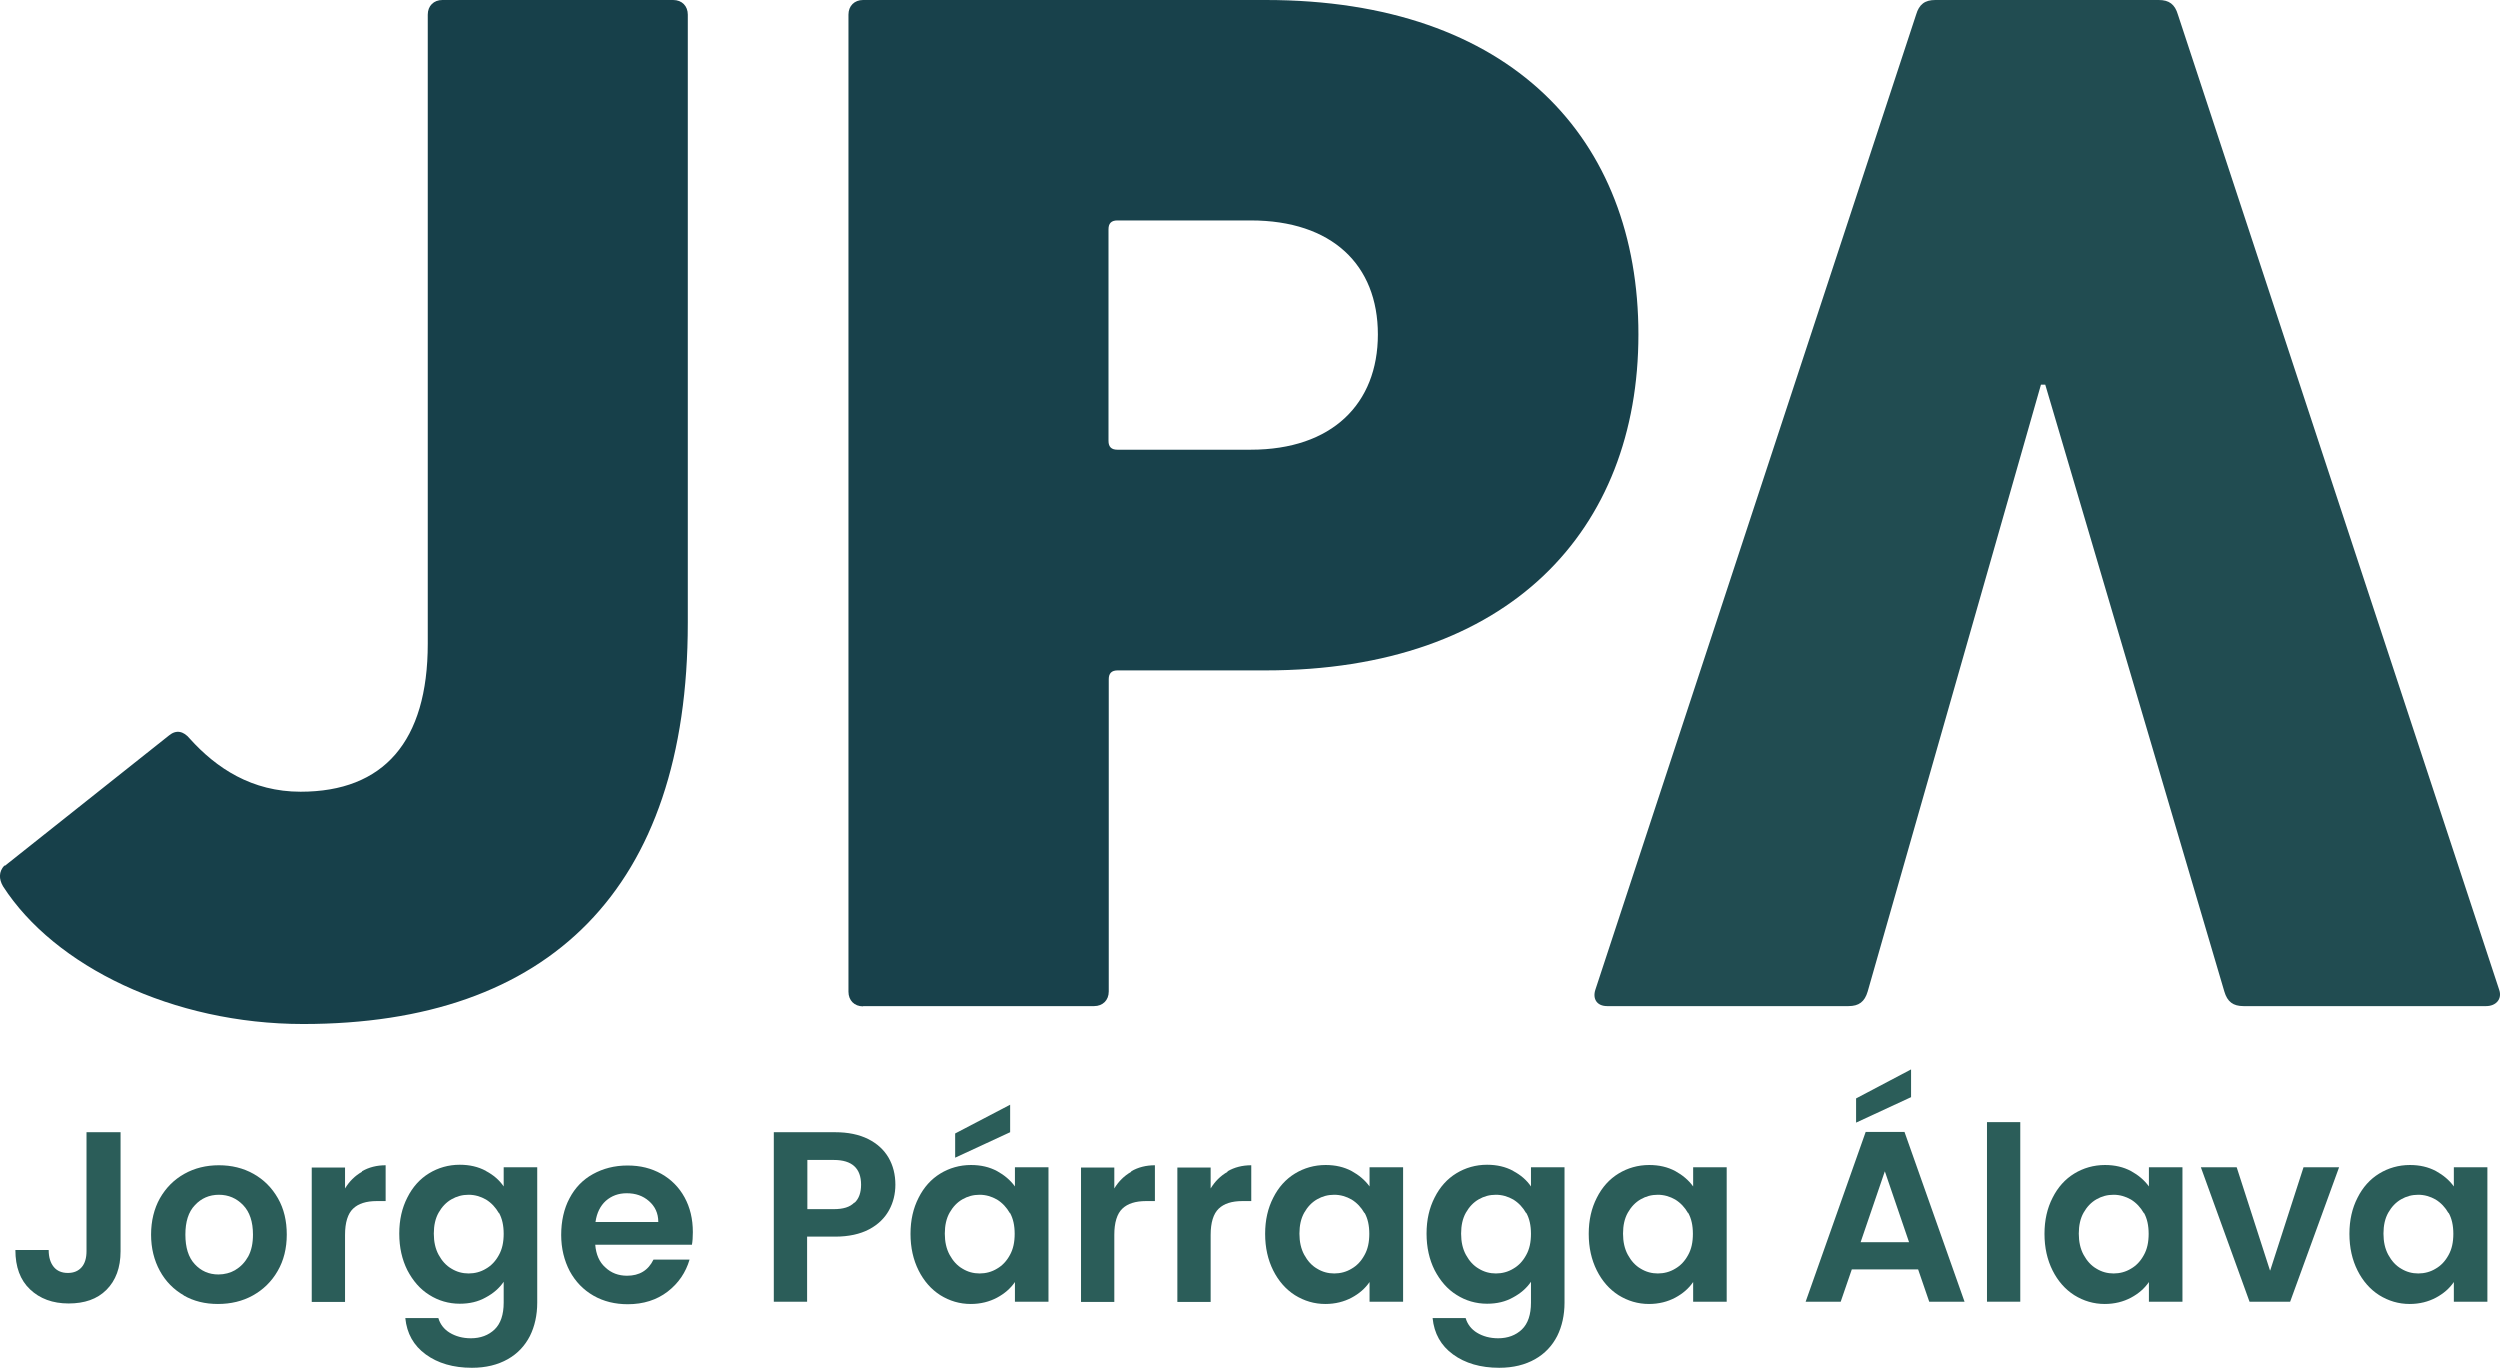
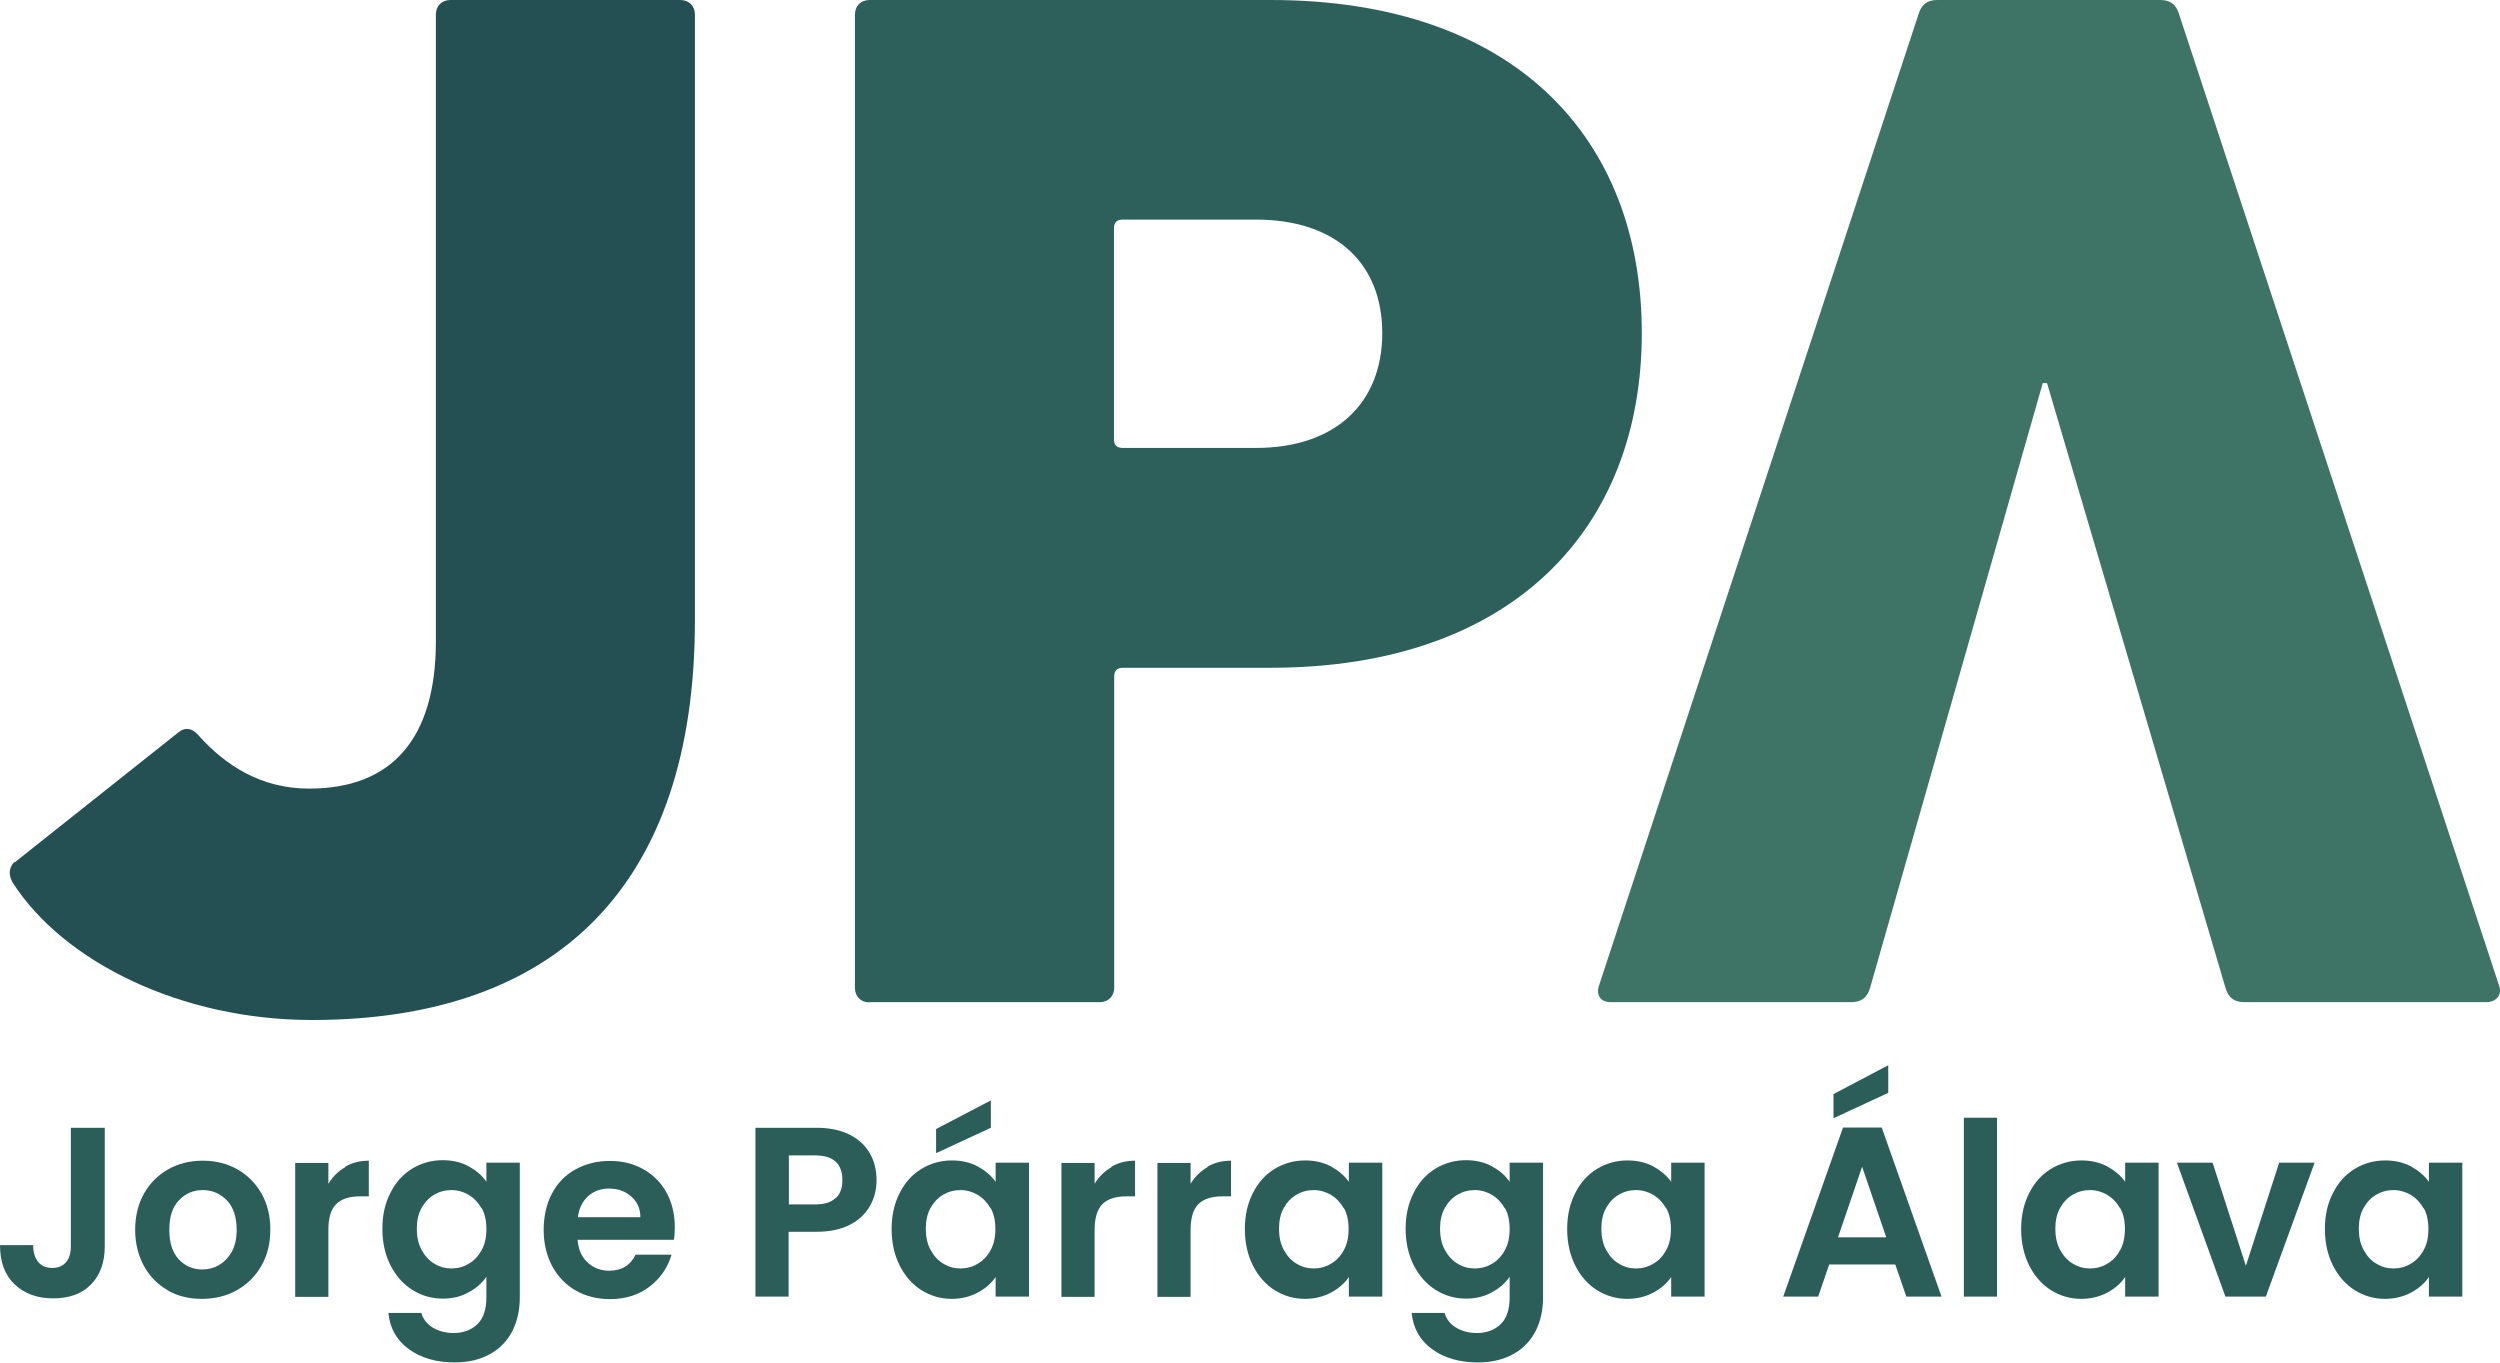
- <svg xmlns="http://www.w3.org/2000/svg" id="Capa_1" version="1.1" viewBox="0 0 99.12 54.23">
+ <svg xmlns="http://www.w3.org/2000/svg" id="Capa_1" version="1.1" viewBox="0 0 99.51 54.23">
  <defs>
    <style>
      .st0 {
        fill: #2b5d59;
      }

      .st1 {
-         fill: #18414b;
+         fill: #2d5f5b;
      }

      .st2 {
-         fill: #214c51;
+         fill: #245053;
      }

      .st3 {
-         fill: #17404a;
+         fill: #3e7465;
      }
    </style>
  </defs>
-   <path class="st3" d="M.19,34.33l6.51-5.17c.29-.24.58-.17.82.12,1.06,1.18,2.47,2.11,4.4,2.11,3.29,0,5.04-1.99,5.04-5.87V.58c0-.35.24-.58.58-.58h9.15c.35,0,.58.24.58.58v24.12c0,10.56-5.51,15.9-15.25,15.9-5.17,0-9.86-2.29-11.9-5.46-.17-.29-.17-.58.05-.82h.02Z" />
-   <path class="st1" d="M34.22,39.9c-.35,0-.58-.24-.58-.58V.58c0-.35.24-.58.58-.58h15.96c9.74,0,14.78,5.51,14.78,13.26s-5.11,13.32-14.78,13.32h-5.87c-.24,0-.35.12-.35.35v12.38c0,.35-.24.58-.58.58h-9.16ZM54.63,13.26c0-2.76-1.82-4.52-5.04-4.52h-5.29c-.24,0-.35.12-.35.35v8.39c0,.24.12.35.35.35h5.29c3.22,0,5.04-1.82,5.04-4.57h0Z" />
-   <path class="st2" d="M85.59,0c.41,0,.64.17.76.58l12.74,38.67c.12.35-.12.64-.52.64h-9.62c-.41,0-.64-.17-.76-.58l-7.1-24.06h-.17l-6.87,24.06c-.12.41-.35.58-.76.58h-9.57c-.41,0-.58-.29-.47-.64L75.97.58c.12-.41.35-.58.76-.58,0,0,8.86,0,8.86,0Z" />
+   <path class="st2" d="M.58,34.33l6.51-5.17c.29-.24.58-.17.82.12,1.06,1.18,2.47,2.11,4.4,2.11,3.29,0,5.04-1.99,5.04-5.87V.58c0-.35.24-.58.58-.58h9.15c.35,0,.58.24.58.58v24.12c0,10.56-5.51,15.9-15.25,15.9-5.17,0-9.86-2.29-11.9-5.46-.17-.29-.17-.58.05-.82h.02Z" />
+   <path class="st1" d="M34.61,39.9c-.35,0-.58-.24-.58-.58V.58c0-.35.24-.58.58-.58h15.96c9.74,0,14.78,5.51,14.78,13.26s-5.11,13.32-14.78,13.32h-5.87c-.24,0-.35.12-.35.35v12.38c0,.35-.24.58-.58.58h-9.16ZM55.02,13.26c0-2.76-1.82-4.52-5.04-4.52h-5.29c-.24,0-.35.12-.35.35v8.39c0,.24.12.35.35.35h5.29c3.22,0,5.04-1.82,5.04-4.57h0Z" />
+   <path class="st3" d="M85.98,0c.41,0,.64.17.76.58l12.74,38.67c.12.35-.12.64-.52.64h-9.62c-.41,0-.64-.17-.76-.58l-7.1-24.06h-.17l-6.87,24.06c-.12.41-.35.58-.76.58h-9.57c-.41,0-.58-.29-.47-.64L76.36.58c.12-.41.35-.58.76-.58,0,0,8.86,0,8.86,0Z" />
  <g>
-     <path class="st0" d="M4.78,44.89v4.72c0,.65-.19,1.16-.56,1.53s-.87.54-1.5.54-1.14-.19-1.53-.56c-.39-.37-.58-.89-.58-1.56h1.32c0,.29.07.51.2.67.13.16.32.24.56.24s.42-.08.55-.23c.13-.15.19-.37.19-.63v-4.72h1.35Z" />
-     <path class="st0" d="M7.29,51.36c-.4-.23-.72-.55-.95-.97s-.35-.9-.35-1.44.12-1.03.35-1.44c.24-.42.56-.74.97-.97s.87-.34,1.37-.34.96.11,1.37.34.73.55.97.97c.24.42.35.9.35,1.44s-.12,1.03-.36,1.44c-.24.42-.57.74-.98.97s-.88.34-1.39.34-.96-.11-1.36-.34h0ZM9.33,50.35c.21-.12.38-.3.51-.53.13-.24.19-.53.19-.87,0-.51-.13-.9-.39-1.17-.26-.27-.58-.41-.96-.41s-.7.14-.95.41c-.26.27-.38.66-.38,1.17s.12.9.37,1.17c.25.27.56.41.94.41.24,0,.47-.06.68-.18h0Z" />
-     <path class="st0" d="M14.35,46.44c.27-.16.59-.24.94-.24v1.42h-.35c-.42,0-.73.1-.94.3-.21.2-.32.55-.32,1.04v2.66h-1.32v-5.33h1.32v.83c.17-.28.39-.5.67-.66v-.02Z" />
-     <path class="st0" d="M19.27,46.43c.3.16.53.36.7.61v-.76h1.33v5.37c0,.49-.1.94-.29,1.32-.2.39-.49.7-.88.92s-.86.34-1.42.34c-.74,0-1.35-.18-1.83-.53s-.75-.83-.81-1.44h1.31c.07.24.22.44.45.58.23.14.51.22.84.22.38,0,.7-.12.94-.35s.36-.59.36-1.06v-.83c-.17.25-.41.46-.71.62-.3.17-.64.25-1.03.25-.44,0-.85-.12-1.21-.35-.37-.23-.65-.56-.87-.98-.21-.42-.32-.9-.32-1.45s.11-1.02.32-1.43c.21-.42.5-.74.86-.96s.77-.34,1.22-.34c.39,0,.73.08,1.03.24h0ZM19.78,48.1c-.13-.23-.3-.41-.51-.54-.21-.12-.44-.19-.69-.19s-.47.06-.68.18c-.21.12-.38.3-.51.53-.13.23-.19.51-.19.83s.06.6.19.84c.13.24.3.43.51.55.21.13.44.19.68.19s.48-.06.69-.19c.21-.12.38-.3.51-.54.13-.23.19-.51.19-.84s-.06-.61-.19-.84v.02Z" />
-     <path class="st0" d="M27.43,49.35h-3.83c.03.38.16.69.4.9.23.22.52.33.86.33.49,0,.84-.21,1.05-.64h1.43c-.15.51-.44.94-.87,1.27s-.96.5-1.58.5c-.5,0-.96-.11-1.36-.34-.4-.23-.71-.55-.94-.97-.22-.42-.34-.9-.34-1.44s.11-1.04.33-1.45c.22-.42.53-.74.93-.96s.85-.34,1.37-.34.94.11,1.34.33c.39.22.7.53.92.93s.33.86.33,1.38c0,.19-.01.37-.04.52v-.02ZM26.1,48.45c0-.35-.13-.62-.37-.83-.24-.21-.53-.31-.88-.31-.33,0-.6.1-.83.3-.22.2-.36.48-.41.84,0,0,2.49,0,2.49,0Z" />
-     <path class="st0" d="M35.25,47.98c-.17.31-.43.57-.79.76s-.81.29-1.35.29h-1.11v2.58h-1.32v-6.72h2.43c.51,0,.95.09,1.31.27s.63.43.81.74.27.67.27,1.07c0,.36-.08.7-.25,1.01ZM33.88,47.69c.18-.17.26-.41.26-.72,0-.65-.36-.98-1.08-.98h-1.05v1.95h1.05c.37,0,.64-.08.81-.26h.01Z" />
-     <path class="st0" d="M36.42,47.49c.21-.42.5-.74.86-.96s.77-.34,1.22-.34c.39,0,.73.08,1.03.24.29.16.53.36.71.61v-.76h1.33v5.33h-1.33v-.78c-.17.25-.41.46-.71.62s-.65.25-1.04.25c-.44,0-.84-.12-1.21-.35-.36-.23-.65-.56-.86-.98s-.32-.9-.32-1.45.11-1.02.32-1.43ZM40.04,48.1c-.13-.23-.3-.41-.51-.54-.21-.12-.44-.19-.69-.19s-.47.06-.68.18-.38.3-.51.53c-.13.23-.19.51-.19.83s.06.6.19.84c.13.24.3.43.51.55.21.13.44.19.68.19s.48-.06.69-.19c.21-.12.38-.3.51-.54.13-.23.19-.51.19-.84s-.06-.61-.19-.84v.02ZM40.05,44.89l-2.18,1.01v-.96l2.18-1.14v1.1h0Z" />
-     <path class="st0" d="M44.85,46.44c.27-.16.59-.24.94-.24v1.42h-.35c-.42,0-.73.1-.94.3s-.32.55-.32,1.04v2.66h-1.32v-5.33h1.32v.83c.17-.28.39-.5.67-.66v-.02Z" />
-     <path class="st0" d="M48.67,46.44c.27-.16.59-.24.94-.24v1.42h-.35c-.42,0-.73.1-.94.3s-.32.55-.32,1.04v2.66h-1.32v-5.33h1.32v.83c.17-.28.39-.5.67-.66v-.02Z" />
-     <path class="st0" d="M50.48,47.49c.21-.42.5-.74.86-.96s.77-.34,1.22-.34c.39,0,.73.08,1.03.24.29.16.53.36.71.61v-.76h1.33v5.33h-1.33v-.78c-.17.25-.41.46-.71.62s-.65.25-1.04.25c-.44,0-.84-.12-1.21-.35-.36-.23-.65-.56-.86-.98s-.32-.9-.32-1.45.11-1.02.32-1.43ZM54.1,48.1c-.13-.23-.3-.41-.51-.54-.21-.12-.44-.19-.69-.19s-.47.06-.68.18-.38.3-.51.53c-.13.23-.19.51-.19.83s.06.6.19.84c.13.24.3.43.51.55.21.13.44.19.68.19s.48-.06.69-.19c.21-.12.38-.3.51-.54.13-.23.19-.51.19-.84s-.06-.61-.19-.84v.02Z" />
-     <path class="st0" d="M60,46.43c.3.16.53.36.7.61v-.76h1.33v5.37c0,.49-.1.94-.29,1.32-.2.39-.49.7-.88.92s-.86.34-1.42.34c-.74,0-1.35-.18-1.83-.53-.48-.35-.75-.83-.81-1.44h1.31c.07.24.22.44.45.58.23.14.51.22.84.22.38,0,.7-.12.94-.35.24-.23.36-.59.36-1.06v-.83c-.17.25-.41.46-.71.62-.3.17-.64.25-1.03.25-.44,0-.85-.12-1.21-.35-.37-.23-.65-.56-.87-.98-.21-.42-.32-.9-.32-1.45s.11-1.02.32-1.43c.21-.42.5-.74.86-.96s.77-.34,1.22-.34c.39,0,.73.08,1.03.24h0ZM60.51,48.1c-.13-.23-.3-.41-.51-.54-.21-.12-.44-.19-.69-.19s-.47.06-.68.18-.38.3-.51.53c-.13.23-.19.51-.19.83s.06.6.19.84c.13.24.3.43.51.55.21.13.44.19.68.19s.48-.06.69-.19c.21-.12.38-.3.51-.54.13-.23.19-.51.19-.84s-.06-.61-.19-.84v.02Z" />
-     <path class="st0" d="M63.31,47.49c.21-.42.5-.74.86-.96.36-.22.77-.34,1.22-.34.39,0,.73.08,1.03.24.29.16.53.36.71.61v-.76h1.33v5.33h-1.33v-.78c-.17.25-.41.46-.71.62-.3.16-.65.25-1.04.25-.44,0-.84-.12-1.21-.35-.36-.23-.65-.56-.86-.98s-.32-.9-.32-1.45.11-1.02.32-1.43ZM66.93,48.1c-.13-.23-.3-.41-.51-.54-.21-.12-.44-.19-.69-.19s-.47.06-.68.18-.38.3-.51.53c-.13.23-.19.51-.19.83s.06.6.19.84c.13.24.3.43.51.55.21.13.44.19.68.19s.48-.06.69-.19c.21-.12.38-.3.51-.54.13-.23.19-.51.19-.84s-.06-.61-.19-.84v.02Z" />
-     <path class="st0" d="M76.05,50.33h-2.63l-.44,1.28h-1.39l2.38-6.73h1.54l2.38,6.73h-1.4s-.44-1.28-.44-1.28ZM75.77,43.5l-2.18,1.01v-.96l2.18-1.15v1.1ZM75.69,49.25l-.96-2.81-.96,2.81h1.92Z" />
-     <path class="st0" d="M80.1,44.49v7.12h-1.32v-7.12h1.32Z" />
-     <path class="st0" d="M81.38,47.49c.21-.42.5-.74.86-.96s.77-.34,1.22-.34c.39,0,.73.08,1.03.24.29.16.53.36.71.61v-.76h1.33v5.33h-1.33v-.78c-.17.25-.41.46-.71.62-.3.16-.65.25-1.04.25-.44,0-.84-.12-1.21-.35-.36-.23-.65-.56-.86-.98s-.32-.9-.32-1.45.11-1.02.32-1.43ZM85,48.1c-.13-.23-.3-.41-.51-.54-.21-.12-.44-.19-.69-.19s-.47.06-.68.18-.38.3-.51.53c-.13.23-.19.51-.19.83s.06.6.19.84c.13.24.3.43.51.55.21.13.44.19.68.19s.48-.06.69-.19c.21-.12.38-.3.51-.54.13-.23.19-.51.19-.84s-.06-.61-.19-.84v.02Z" />
-     <path class="st0" d="M90.01,50.37l1.32-4.09h1.41l-1.94,5.33h-1.61l-1.93-5.33h1.42l1.32,4.09h.01Z" />
-     <path class="st0" d="M93.47,47.49c.21-.42.5-.74.86-.96s.77-.34,1.22-.34c.39,0,.73.08,1.03.24.29.16.53.36.71.61v-.76h1.33v5.33h-1.33v-.78c-.17.25-.41.46-.71.62-.3.16-.65.25-1.04.25-.44,0-.84-.12-1.21-.35-.36-.23-.65-.56-.86-.98s-.32-.9-.32-1.45.11-1.02.32-1.43ZM97.08,48.1c-.13-.23-.3-.41-.51-.54-.21-.12-.44-.19-.69-.19s-.47.06-.68.18-.38.3-.51.53c-.13.23-.19.51-.19.83s.06.6.19.84c.13.24.3.43.51.55.21.13.44.19.68.19s.48-.06.69-.19c.21-.12.38-.3.51-.54.13-.23.19-.51.19-.84s-.06-.61-.19-.84v.02Z" />
+     <path class="st0" d="M4.17,44.89v4.72c0,.65-.19,1.16-.56,1.53s-.87.54-1.5.54-1.14-.19-1.53-.56c-.39-.37-.58-.89-.58-1.56h1.32c0,.29.07.51.2.67.13.16.32.24.56.24s.42-.08.55-.23c.13-.15.19-.37.19-.63v-4.72s1.35,0,1.35,0Z" />
+     <path class="st0" d="M6.68,51.36c-.4-.23-.72-.55-.95-.97s-.35-.9-.35-1.44.12-1.03.35-1.44c.24-.42.56-.74.97-.97s.87-.34,1.37-.34.96.11,1.37.34.73.55.97.97c.24.42.35.9.35,1.44s-.12,1.03-.36,1.44c-.24.42-.57.74-.98.97s-.88.34-1.39.34-.96-.11-1.36-.34h0ZM8.72,50.35c.21-.12.38-.3.51-.53.13-.24.19-.53.19-.87,0-.51-.13-.9-.39-1.17-.26-.27-.58-.41-.96-.41s-.7.14-.95.41c-.26.27-.38.66-.38,1.17s.12.9.37,1.17c.25.27.56.41.94.41.24,0,.47-.06.68-.18h0Z" />
+     <path class="st0" d="M13.74,46.44c.27-.16.59-.24.94-.24v1.42h-.35c-.42,0-.73.1-.94.3-.21.2-.32.55-.32,1.04v2.66h-1.32v-5.33h1.32v.83c.17-.28.39-.5.67-.66,0,0,0-.02,0-.02Z" />
+     <path class="st0" d="M18.66,46.43c.3.16.53.36.7.61v-.76h1.33v5.37c0,.49-.1.94-.29,1.32-.2.39-.49.7-.88.92s-.86.34-1.42.34c-.74,0-1.35-.18-1.83-.53s-.75-.83-.81-1.44h1.31c.07.24.22.44.45.58.23.14.51.22.84.22.38,0,.7-.12.94-.35s.36-.59.36-1.06v-.83c-.17.25-.41.46-.71.62-.3.17-.64.25-1.03.25-.44,0-.85-.12-1.21-.35-.37-.23-.65-.56-.87-.98-.21-.42-.32-.9-.32-1.45s.11-1.02.32-1.43c.21-.42.5-.74.86-.96s.77-.34,1.22-.34c.39,0,.73.08,1.03.24h0ZM19.17,48.1c-.13-.23-.3-.41-.51-.54-.21-.12-.44-.19-.69-.19s-.47.06-.68.18c-.21.12-.38.3-.51.53-.13.23-.19.51-.19.83s.06.6.19.84c.13.24.3.43.51.55.21.13.44.19.68.19s.48-.06.69-.19c.21-.12.38-.3.51-.54.13-.23.19-.51.19-.84s-.06-.61-.19-.84v.02Z" />
+     <path class="st0" d="M26.82,49.35h-3.83c.03.38.16.69.4.9.23.22.52.33.86.33.49,0,.84-.21,1.05-.64h1.43c-.15.51-.44.94-.87,1.27s-.96.5-1.58.5c-.5,0-.96-.11-1.36-.34-.4-.23-.71-.55-.94-.97-.22-.42-.34-.9-.34-1.44s.11-1.04.33-1.45c.22-.42.53-.74.93-.96s.85-.34,1.37-.34.94.11,1.34.33c.39.22.7.53.92.93s.33.86.33,1.38c0,.19-.01.37-.04.52,0,0,0-.02,0-.02ZM25.49,48.45c0-.35-.13-.62-.37-.83-.24-.21-.53-.31-.88-.31-.33,0-.6.1-.83.3-.22.2-.36.48-.41.84,0,0,2.49,0,2.49,0Z" />
+     <path class="st0" d="M34.64,47.98c-.17.31-.43.57-.79.76s-.81.29-1.35.29h-1.11v2.58h-1.32v-6.72h2.43c.51,0,.95.09,1.31.27s.63.43.81.74.27.67.27,1.07c0,.36-.08.7-.25,1.01ZM33.27,47.69c.18-.17.26-.41.26-.72,0-.65-.36-.98-1.08-.98h-1.05v1.95h1.05c.37,0,.64-.08.81-.26h.01Z" />
+     <path class="st0" d="M35.81,47.49c.21-.42.5-.74.86-.96s.77-.34,1.22-.34c.39,0,.73.08,1.03.24.29.16.53.36.71.61v-.76h1.33v5.33h-1.33v-.78c-.17.25-.41.46-.71.62s-.65.25-1.04.25c-.44,0-.84-.12-1.21-.35-.36-.23-.65-.56-.86-.98s-.32-.9-.32-1.45.11-1.02.32-1.43ZM39.43,48.1c-.13-.23-.3-.41-.51-.54-.21-.12-.44-.19-.69-.19s-.47.06-.68.18-.38.3-.51.53c-.13.23-.19.51-.19.83s.06.6.19.84c.13.24.3.43.51.55.21.13.44.19.68.19s.48-.06.69-.19c.21-.12.38-.3.51-.54.13-.23.19-.51.19-.84s-.06-.61-.19-.84v.02ZM39.44,44.89l-2.18,1.01v-.96l2.18-1.14v1.1h0Z" />
+     <path class="st0" d="M44.24,46.44c.27-.16.59-.24.94-.24v1.42h-.35c-.42,0-.73.1-.94.3s-.32.55-.32,1.04v2.66h-1.32v-5.33h1.32v.83c.17-.28.39-.5.67-.66,0,0,0-.02,0-.02Z" />
+     <path class="st0" d="M48.06,46.44c.27-.16.59-.24.94-.24v1.42h-.35c-.42,0-.73.1-.94.3s-.32.55-.32,1.04v2.66h-1.32v-5.33h1.32v.83c.17-.28.39-.5.67-.66,0,0,0-.02,0-.02Z" />
+     <path class="st0" d="M49.87,47.49c.21-.42.5-.74.86-.96s.77-.34,1.22-.34c.39,0,.73.08,1.03.24.29.16.53.36.71.61v-.76h1.33v5.33h-1.33v-.78c-.17.25-.41.46-.71.62s-.65.25-1.04.25c-.44,0-.84-.12-1.21-.35-.36-.23-.65-.56-.86-.98s-.32-.9-.32-1.45.11-1.02.32-1.43ZM53.49,48.1c-.13-.23-.3-.41-.51-.54-.21-.12-.44-.19-.69-.19s-.47.06-.68.18-.38.3-.51.53c-.13.23-.19.51-.19.83s.06.6.19.84c.13.24.3.43.51.55.21.13.44.19.68.19s.48-.06.69-.19c.21-.12.38-.3.51-.54.13-.23.19-.51.19-.84s-.06-.61-.19-.84v.02Z" />
+     <path class="st0" d="M59.39,46.43c.3.16.53.36.7.61v-.76h1.33v5.37c0,.49-.1.94-.29,1.32-.2.39-.49.7-.88.92s-.86.34-1.42.34c-.74,0-1.35-.18-1.83-.53-.48-.35-.75-.83-.81-1.44h1.31c.07.24.22.44.45.58.23.14.51.22.84.22.38,0,.7-.12.94-.35.24-.23.36-.59.36-1.06v-.83c-.17.25-.41.46-.71.62-.3.17-.64.25-1.03.25-.44,0-.85-.12-1.21-.35-.37-.23-.65-.56-.87-.98-.21-.42-.32-.9-.32-1.45s.11-1.02.32-1.43c.21-.42.5-.74.86-.96s.77-.34,1.22-.34c.39,0,.73.08,1.03.24h0ZM59.9,48.1c-.13-.23-.3-.41-.51-.54-.21-.12-.44-.19-.69-.19s-.47.06-.68.18-.38.3-.51.53c-.13.23-.19.51-.19.83s.06.6.19.84c.13.24.3.43.51.55.21.13.44.19.68.19s.48-.06.69-.19c.21-.12.38-.3.51-.54.13-.23.19-.51.19-.84s-.06-.61-.19-.84v.02Z" />
+     <path class="st0" d="M62.7,47.49c.21-.42.5-.74.86-.96.36-.22.77-.34,1.22-.34.39,0,.73.08,1.03.24.29.16.53.36.71.61v-.76h1.33v5.33h-1.33v-.78c-.17.25-.41.46-.71.62-.3.16-.65.25-1.04.25-.44,0-.84-.12-1.21-.35-.36-.23-.65-.56-.86-.98s-.32-.9-.32-1.45.11-1.02.32-1.43ZM66.32,48.1c-.13-.23-.3-.41-.51-.54-.21-.12-.44-.19-.69-.19s-.47.06-.68.18-.38.3-.51.53c-.13.23-.19.51-.19.83s.06.6.19.84c.13.24.3.43.51.55.21.13.44.19.68.19s.48-.06.69-.19c.21-.12.38-.3.51-.54.13-.23.19-.51.19-.84s-.06-.61-.19-.84v.02Z" />
+     <path class="st0" d="M75.44,50.33h-2.63l-.44,1.28h-1.39l2.38-6.73h1.54l2.38,6.73h-1.4s-.44-1.28-.44-1.28ZM75.16,43.5l-2.18,1.01v-.96l2.18-1.15v1.1ZM75.08,49.25l-.96-2.81-.96,2.81h1.92Z" />
+     <path class="st0" d="M79.49,44.49v7.12h-1.32v-7.12h1.32Z" />
+     <path class="st0" d="M80.77,47.49c.21-.42.5-.74.86-.96s.77-.34,1.22-.34c.39,0,.73.08,1.03.24.29.16.53.36.71.61v-.76h1.33v5.33h-1.33v-.78c-.17.25-.41.46-.71.62-.3.16-.65.25-1.04.25-.44,0-.84-.12-1.21-.35-.36-.23-.65-.56-.86-.98s-.32-.9-.32-1.45.11-1.02.32-1.43ZM84.39,48.1c-.13-.23-.3-.41-.51-.54-.21-.12-.44-.19-.69-.19s-.47.06-.68.18-.38.3-.51.53c-.13.23-.19.51-.19.83s.06.6.19.84c.13.24.3.43.51.55.21.13.44.19.68.19s.48-.06.69-.19c.21-.12.38-.3.51-.54.13-.23.19-.51.19-.84s-.06-.61-.19-.84v.02Z" />
+     <path class="st0" d="M89.4,50.37l1.32-4.09h1.41l-1.94,5.33h-1.61l-1.93-5.33h1.42l1.32,4.09h.01Z" />
+     <path class="st0" d="M92.86,47.49c.21-.42.5-.74.86-.96s.77-.34,1.22-.34c.39,0,.73.08,1.03.24.29.16.53.36.71.61v-.76h1.33v5.33h-1.33v-.78c-.17.25-.41.46-.71.62-.3.16-.65.25-1.04.25-.44,0-.84-.12-1.21-.35-.36-.23-.65-.56-.86-.98s-.32-.9-.32-1.45.11-1.02.32-1.43ZM96.47,48.1c-.13-.23-.3-.41-.51-.54-.21-.12-.44-.19-.69-.19s-.47.06-.68.18-.38.3-.51.53c-.13.23-.19.51-.19.83s.06.6.19.84c.13.24.3.43.51.55.21.13.44.19.68.19s.48-.06.69-.19c.21-.12.38-.3.51-.54.13-.23.19-.51.19-.84s-.06-.61-.19-.84v.02Z" />
  </g>
</svg>
